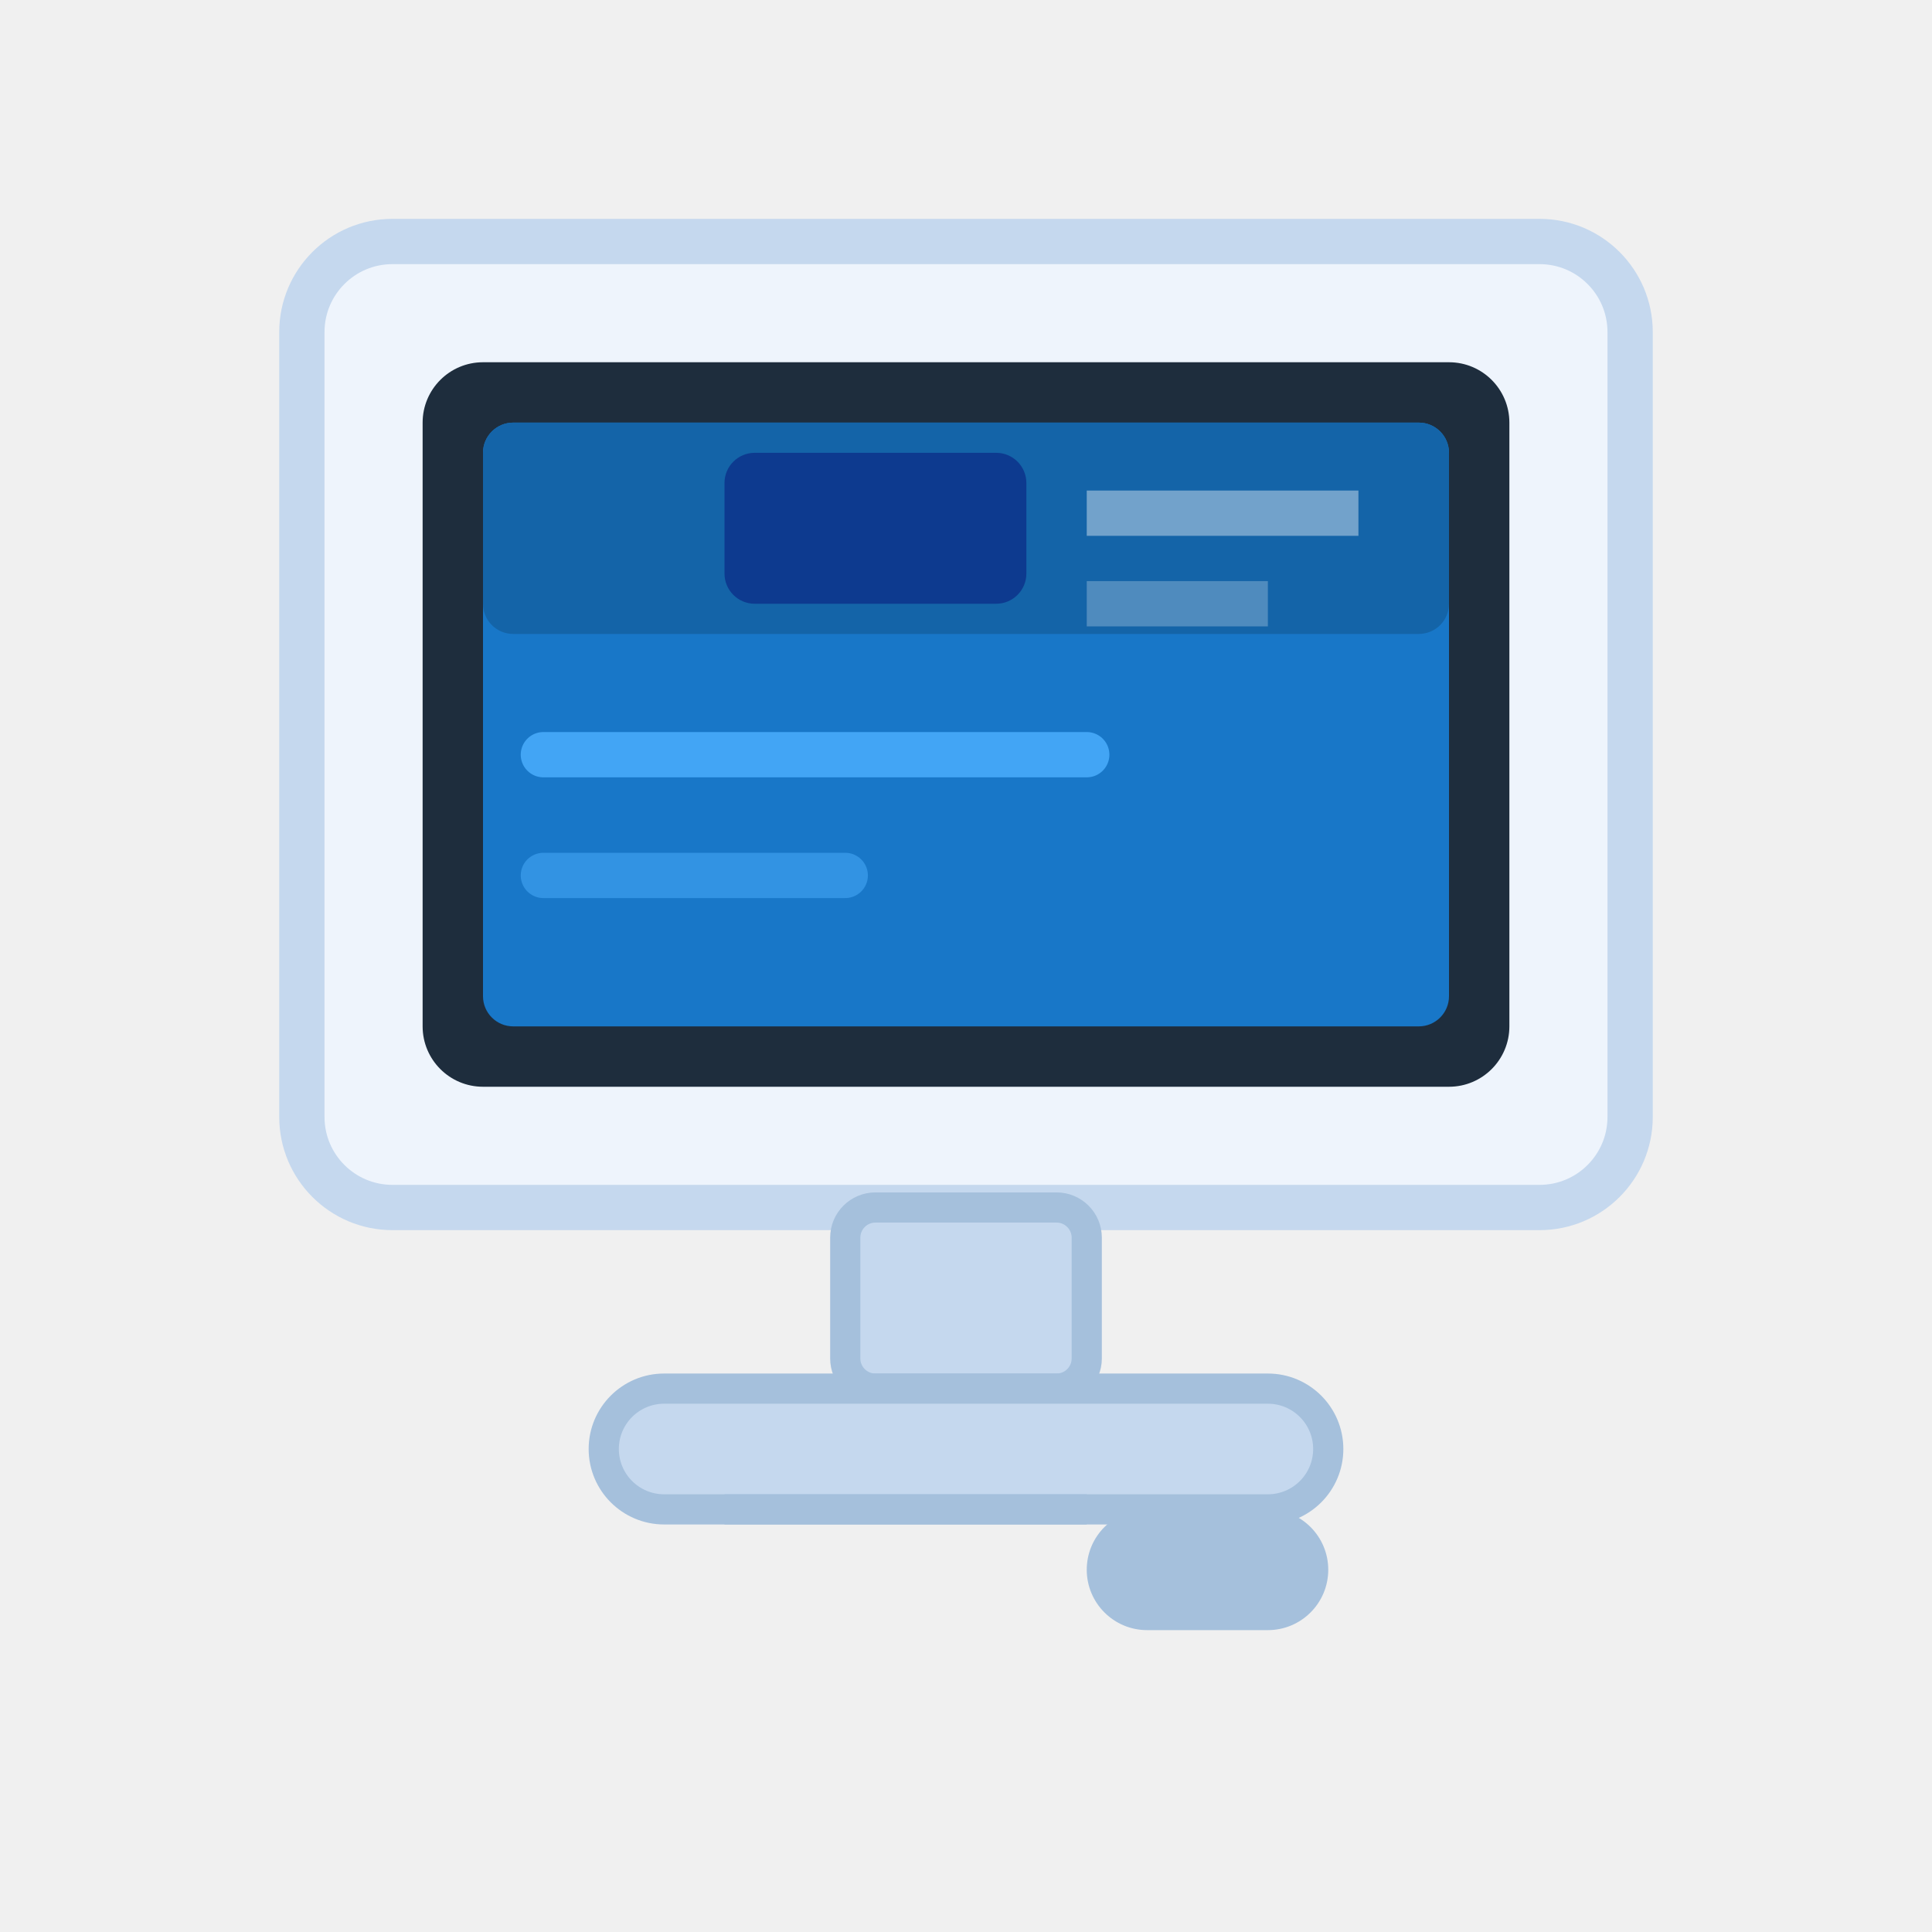
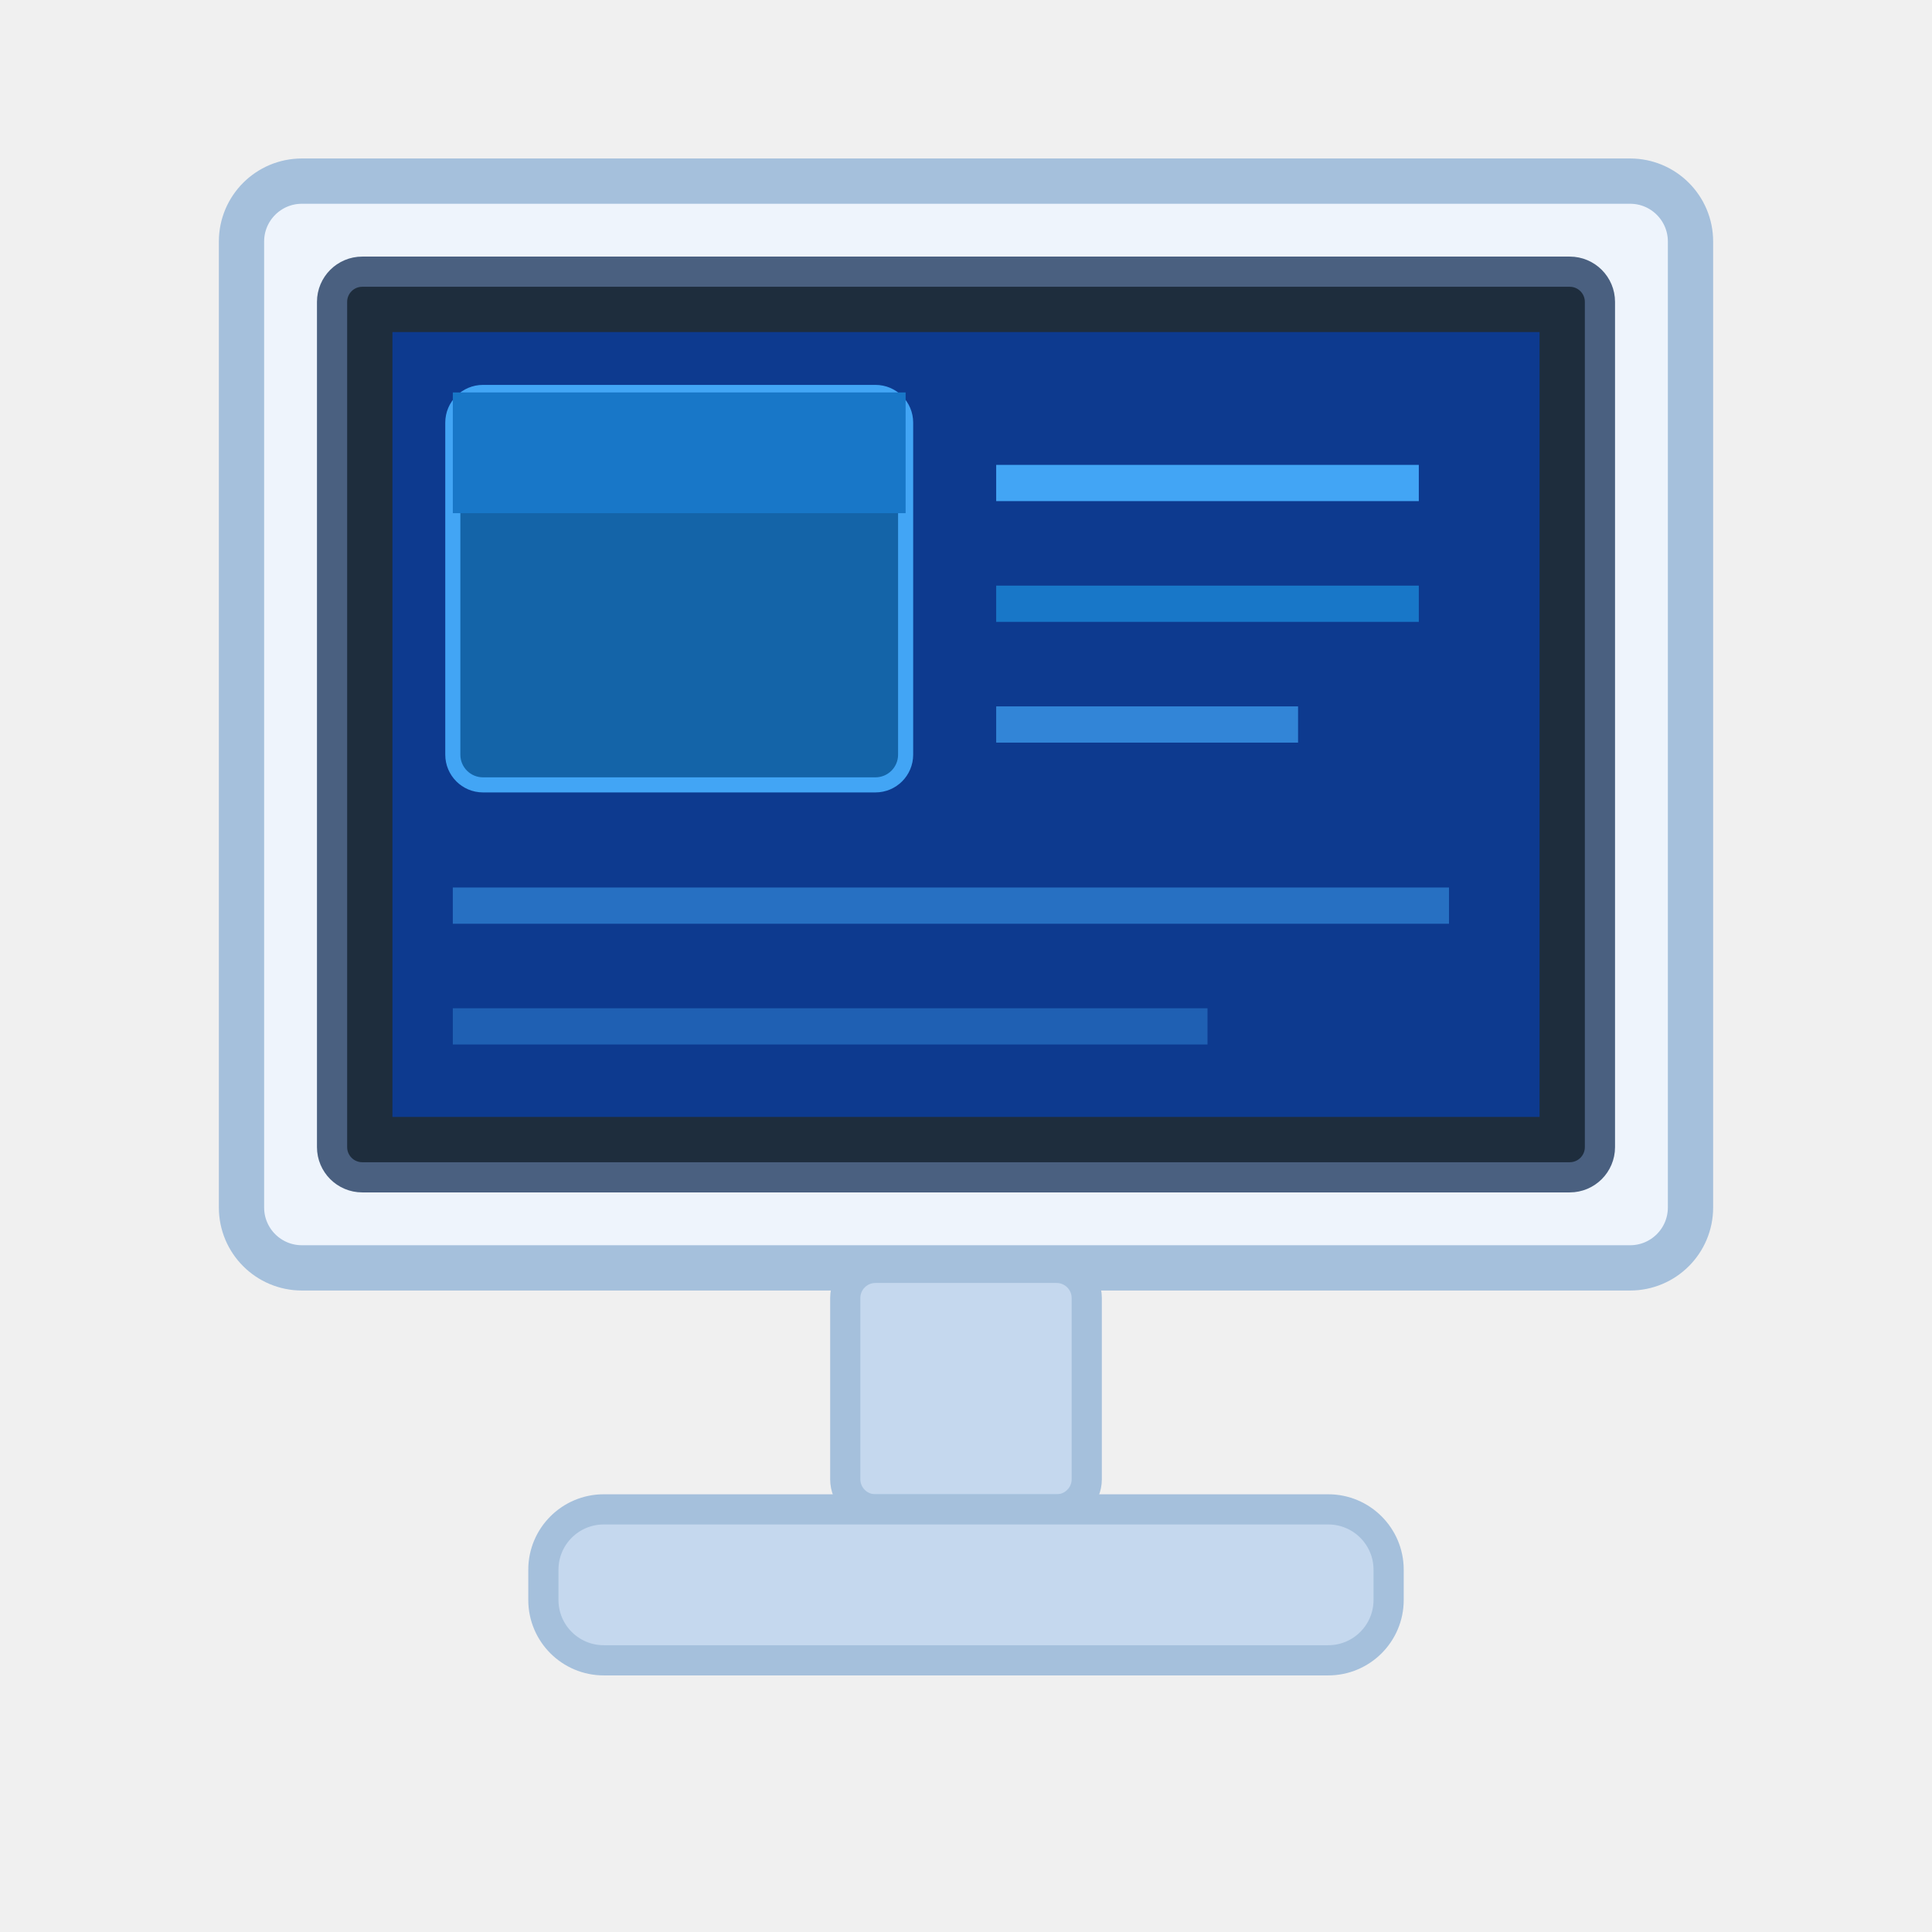
<svg xmlns="http://www.w3.org/2000/svg" width="64" height="64">
-   <rect x="10" y="8" width="44" height="32" rx="3" fill="#EEF4FC" stroke="#C5D8EE" stroke-width="1.5" />
-   <rect x="14" y="12" width="36" height="24" rx="2" fill="#1E2D3D" />
-   <rect x="16" y="14" width="32" height="20" fill="#1877C8" rx="1" />
-   <rect x="16" y="14" width="32" height="7" fill="#1464A8" rx="1" />
-   <line x1="18" y1="25" x2="36" y2="25" stroke="#42A5F5" stroke-width="1.5" stroke-linecap="round" />
-   <line x1="18" y1="29" x2="28" y2="29" stroke="#42A5F5" stroke-width="1.5" stroke-linecap="round" opacity="0.6" />
-   <rect x="24" y="15" width="10" height="5" fill="#0D3A8F" rx="1" />
-   <line x1="36" y1="17" x2="45" y2="17" stroke="#fff" stroke-width="1.5" opacity="0.4" />
-   <line x1="36" y1="20" x2="42" y2="20" stroke="#fff" stroke-width="1.5" opacity="0.25" />
-   <rect x="28" y="40" width="8" height="6" fill="#C5D8EE" stroke="#A5C0DC" stroke-width="1" rx="1" />
-   <rect x="20" y="46" width="24" height="4" fill="#C5D8EE" stroke="#A5C0DC" stroke-width="1" rx="2" />
-   <rect x="36" y="50" width="8" height="4" fill="#A5C0DC" rx="2" />
-   <line x1="24" y1="50" x2="36" y2="50" stroke="#A5C0DC" stroke-width="1" />
+   <rect x="8" y="6" width="48" height="36" fill="#EEF4FC" stroke="#A5C0DC" stroke-width="1.5" rx="2" />
+   <rect x="11" y="9" width="42" height="30" fill="#1E2D3D" stroke="#4A6080" stroke-width="1" rx="1" />
+   <rect x="13" y="11" width="38" height="26" fill="#0D3A8F" />
+   <rect x="15" y="13" width="15" height="13" fill="#1464A8" stroke="#42A5F5" stroke-width="0.5" rx="1" />
+   <rect x="15" y="13" width="15" height="4" fill="#1877C8" />
+   <line x1="33" y1="16" x2="47" y2="16" stroke="#42A5F5" stroke-width="1.2" />
+   <line x1="33" y1="20" x2="47" y2="20" stroke="#1877C8" stroke-width="1.2" />
+   <line x1="33" y1="24" x2="43" y2="24" stroke="#42A5F5" stroke-width="1.2" opacity="0.7" />
+   <line x1="15" y1="30" x2="48" y2="30" stroke="#42A5F5" stroke-width="1.2" opacity="0.5" />
+   <line x1="15" y1="34" x2="40" y2="34" stroke="#42A5F5" stroke-width="1.2" opacity="0.35" />
+   <rect x="28" y="42" width="8" height="8" fill="#C5D8EE" stroke="#A5C0DC" stroke-width="1" rx="1" />
+   <rect x="18" y="50" width="28" height="5" fill="#C5D8EE" stroke="#A5C0DC" stroke-width="1" rx="2" />
</svg>
